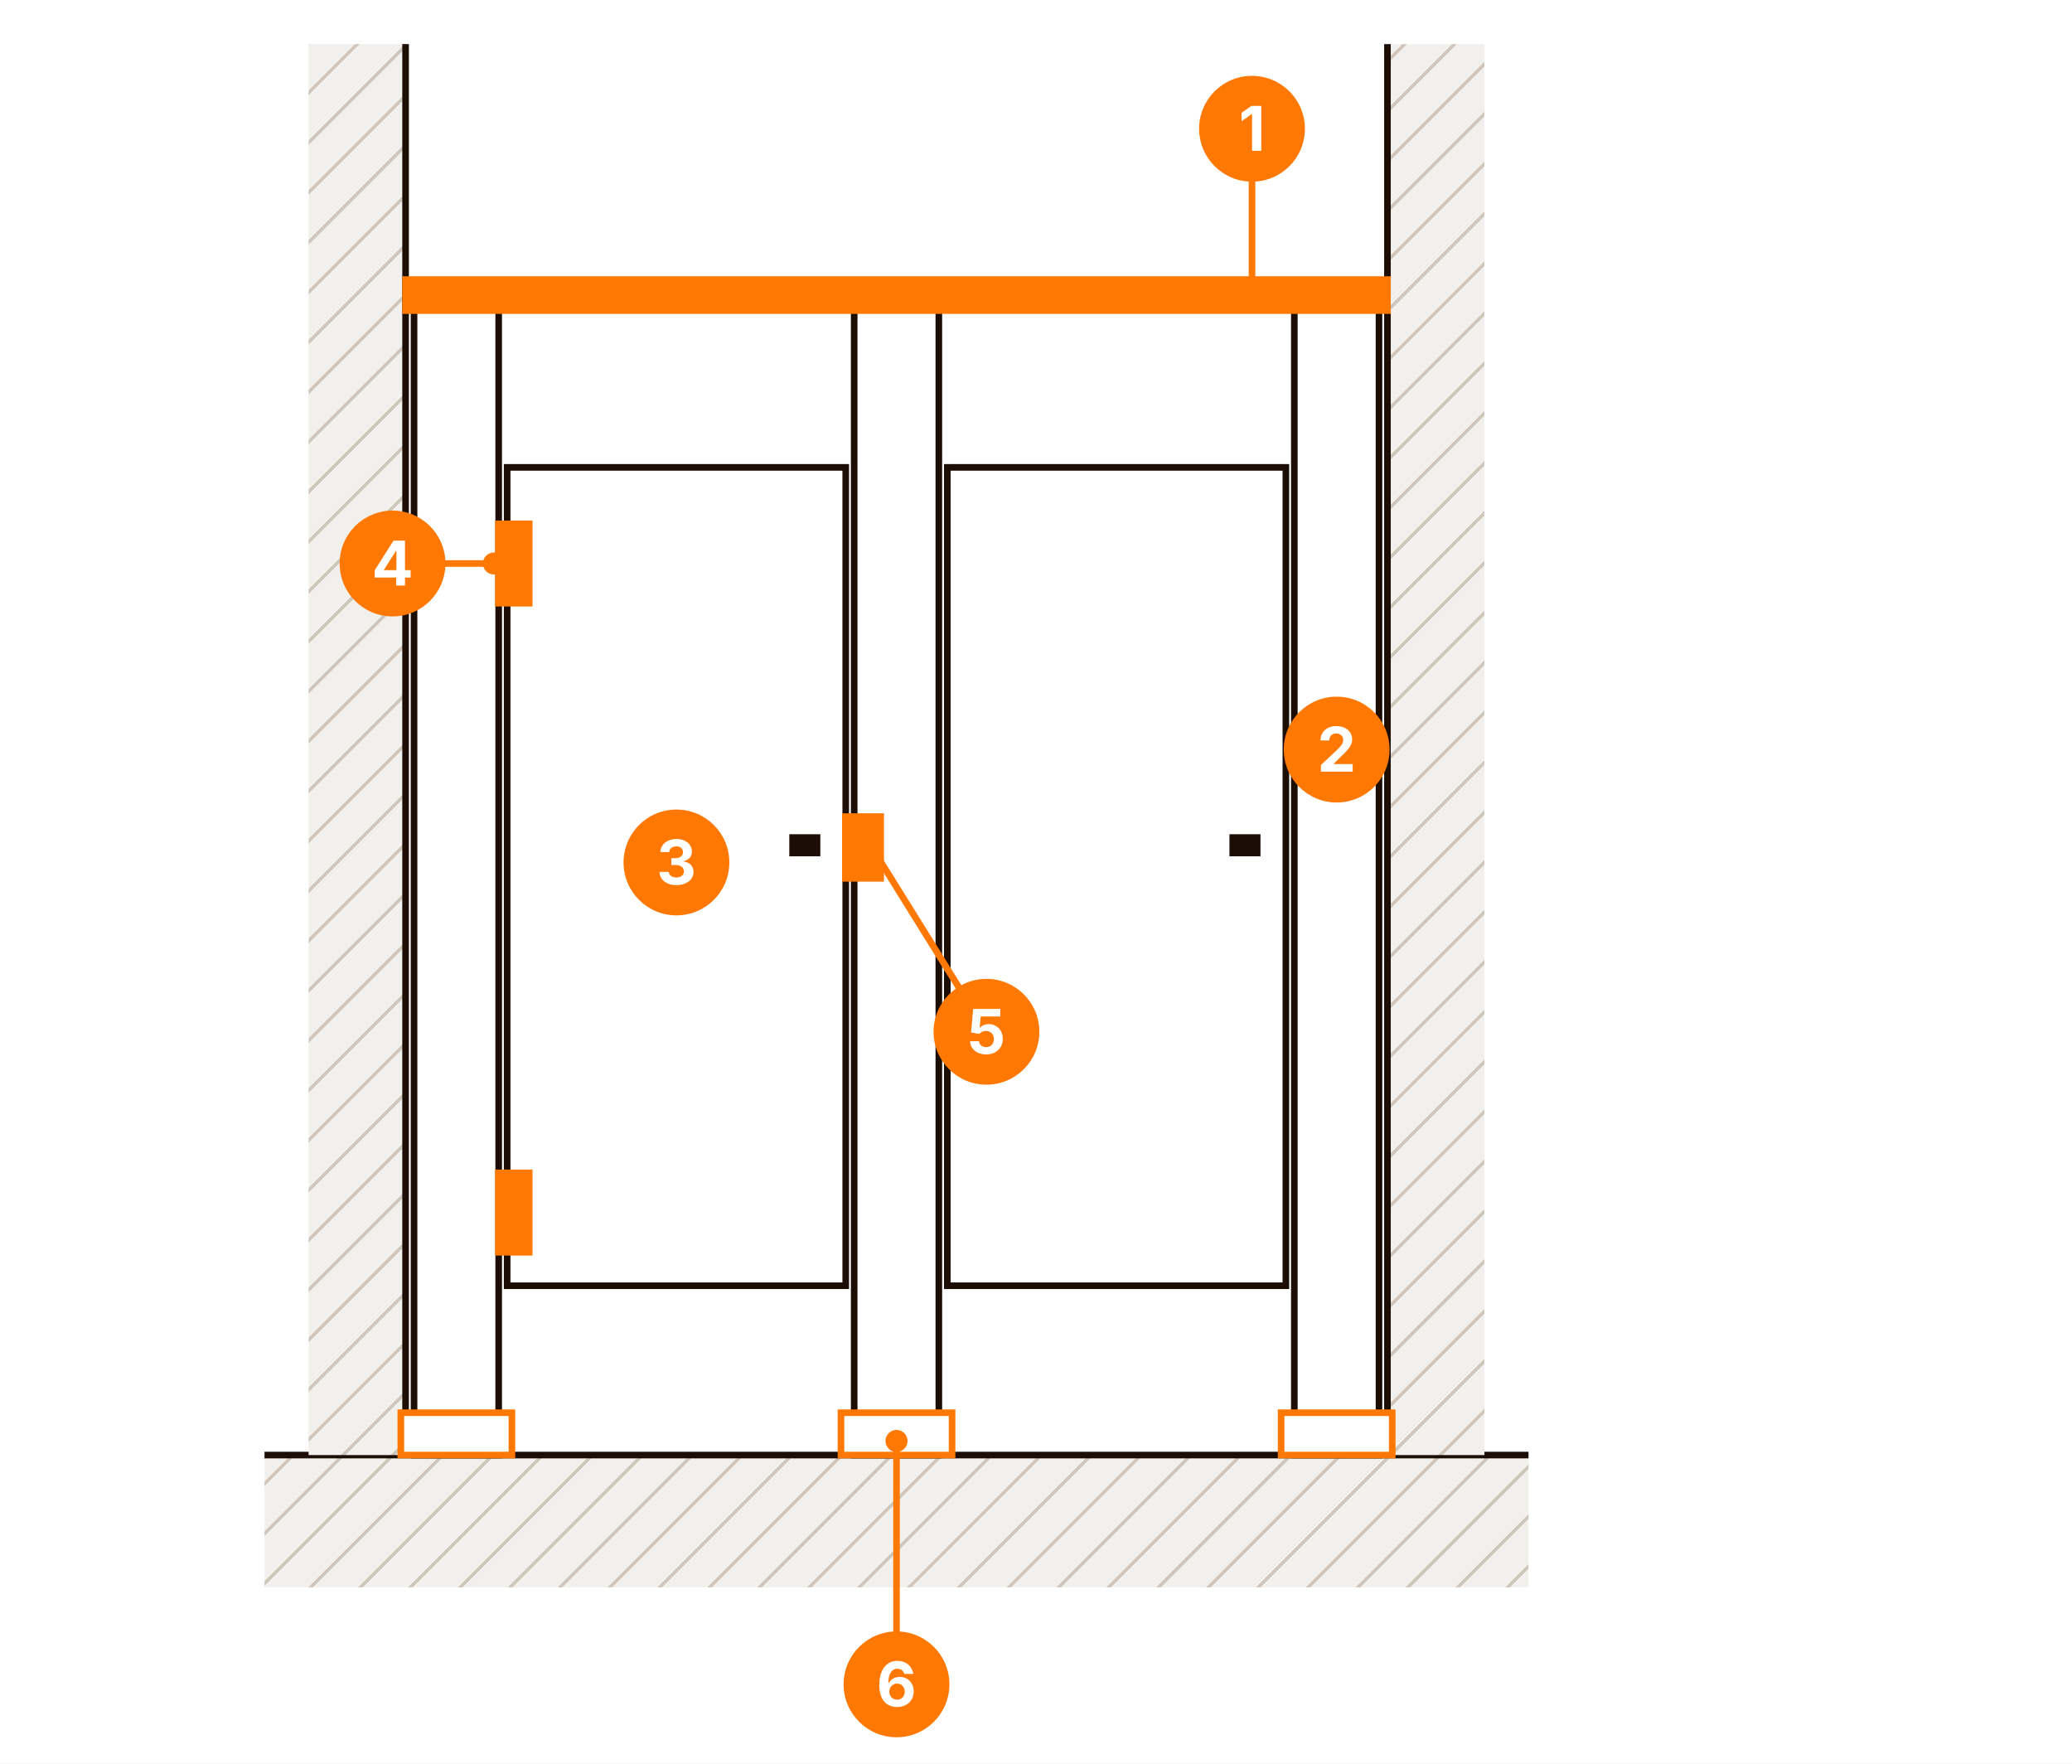
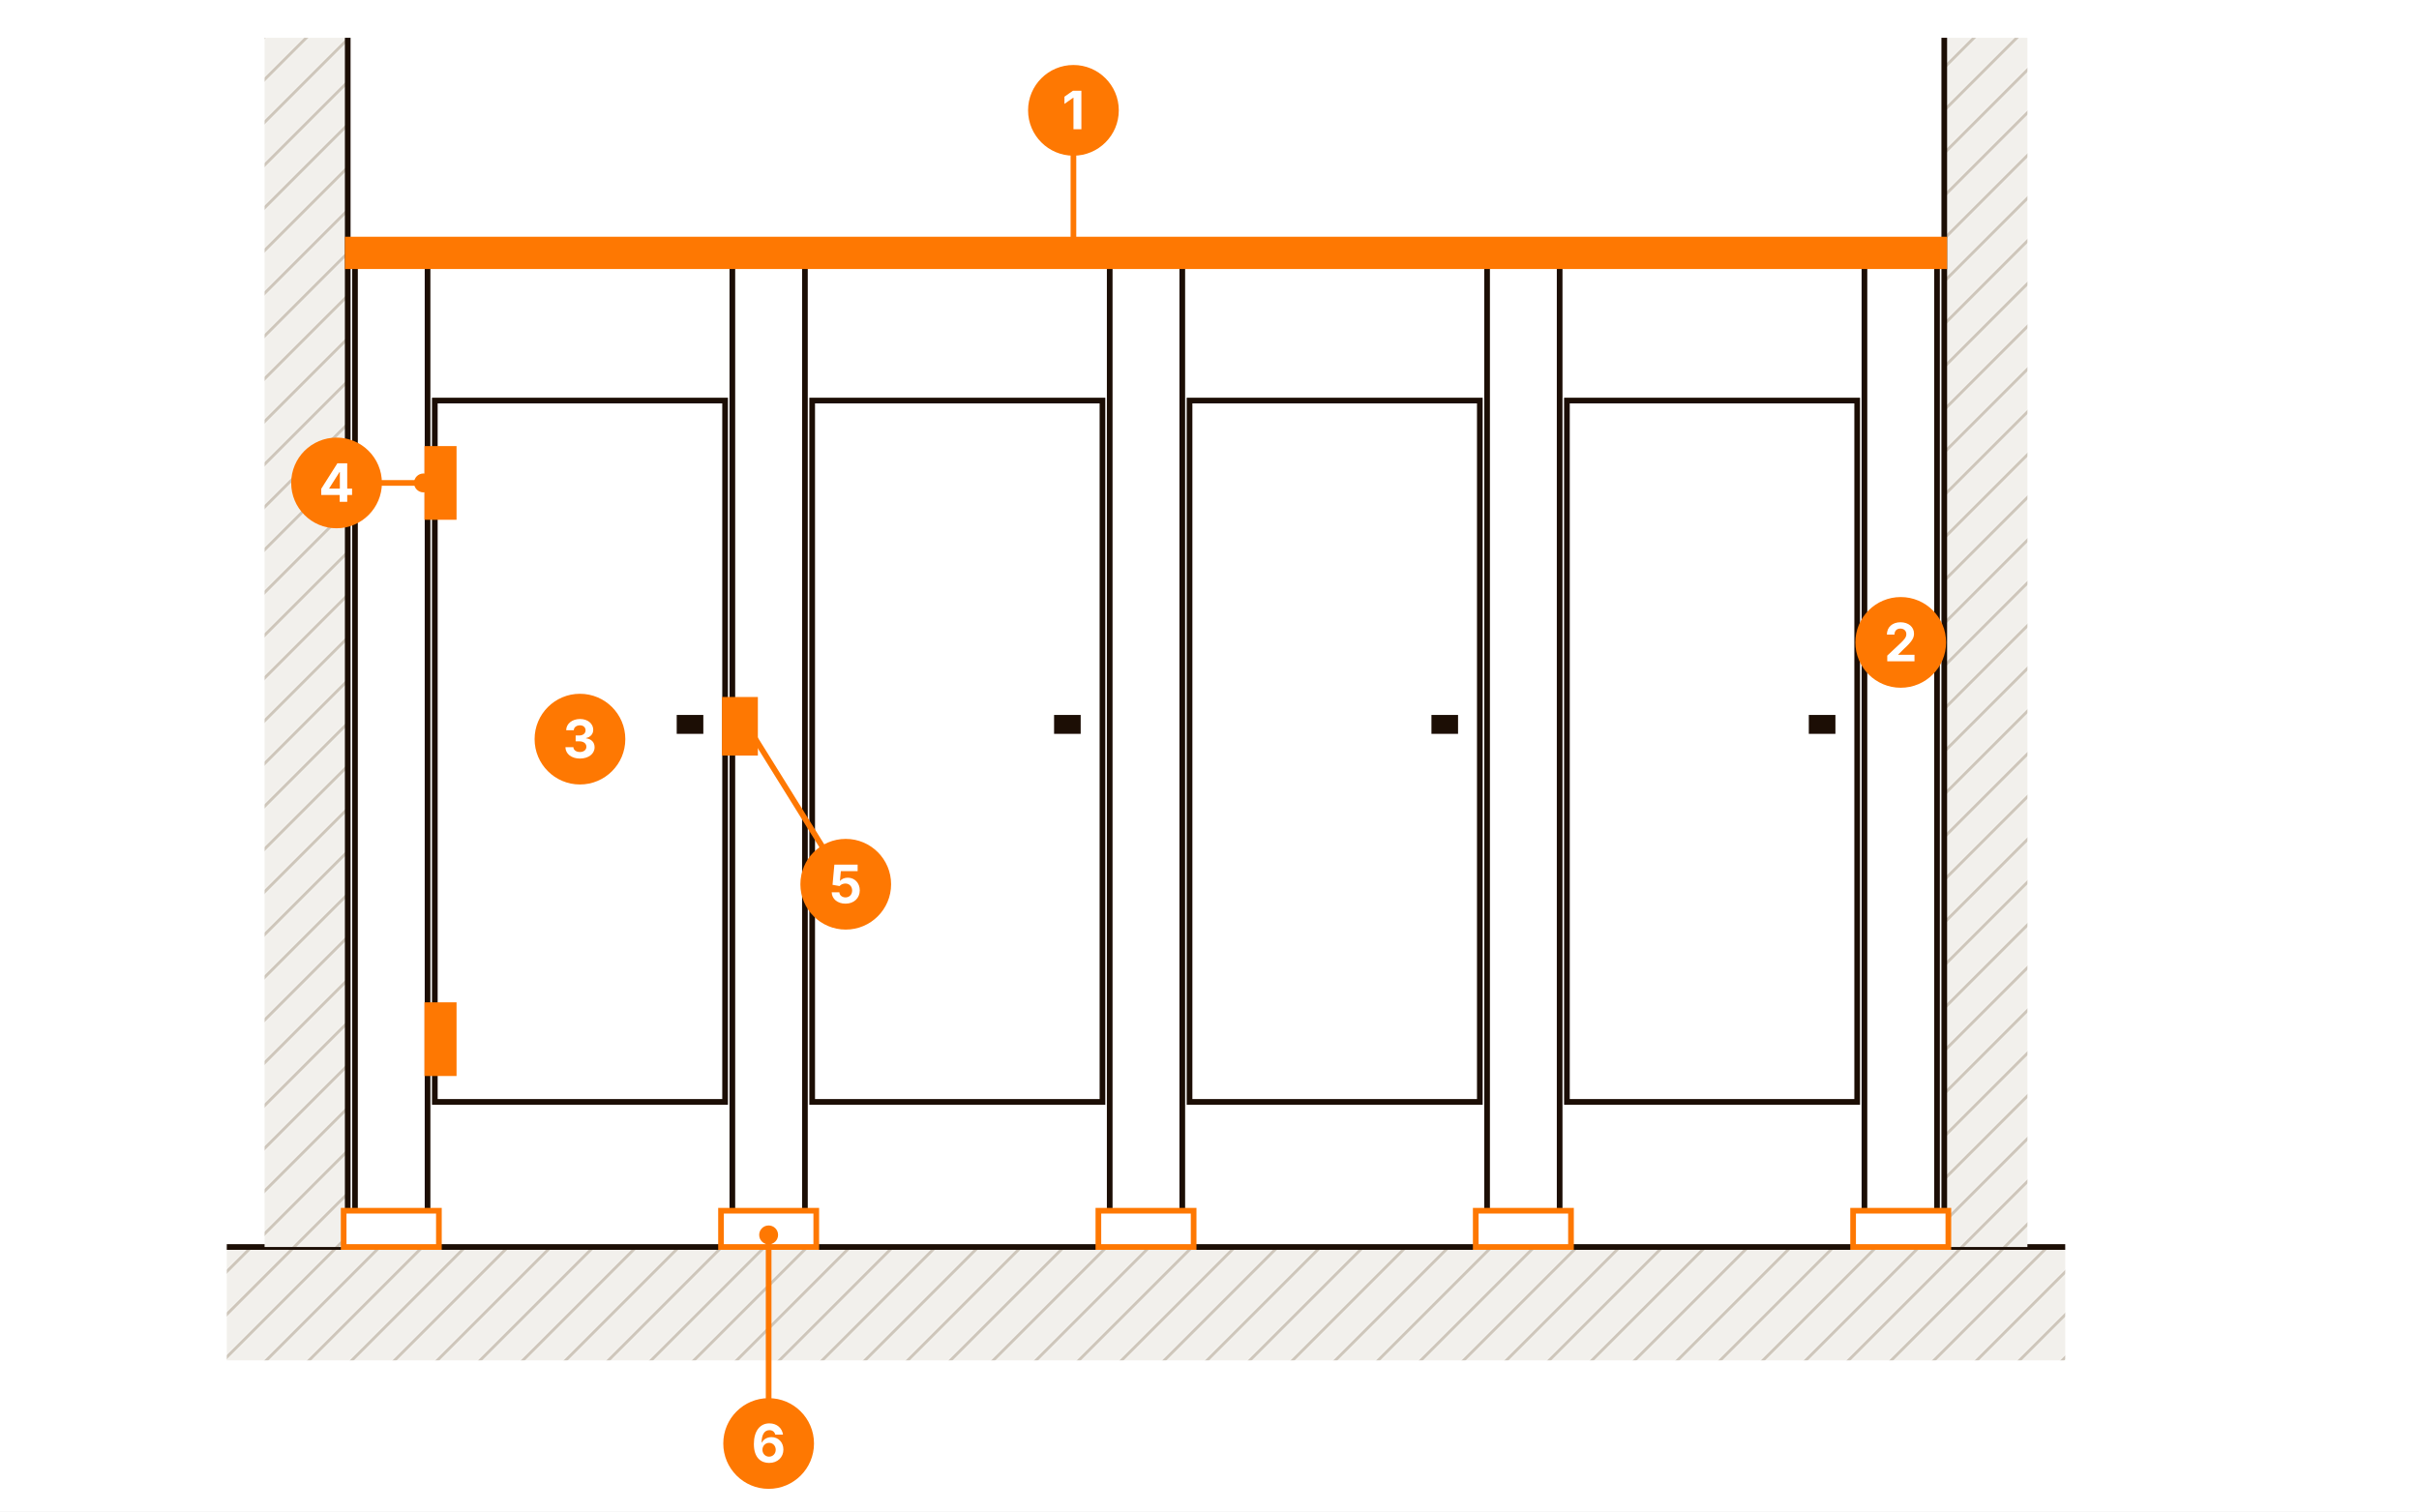
- <svg xmlns="http://www.w3.org/2000/svg" viewBox="0 0 470 400" width="470" height="400" role="img" aria-labelledby="t-partition-anatomy d-partition-anatomy" font-family="Inter, ui-sans-serif, system-ui, sans-serif">
+ <svg xmlns="http://www.w3.org/2000/svg" viewBox="0 0 640 400" width="640" height="400" role="img" aria-labelledby="t-partition-anatomy d-partition-anatomy" font-family="Inter, ui-sans-serif, system-ui, sans-serif">
  <defs>
    <pattern id="hatch-partition-anatomy" width="8" height="8" patternUnits="userSpaceOnUse" patternTransform="rotate(45)">
      <rect width="8" height="8" fill="#f2f0ec" />
      <line x1="0" y1="0" x2="0" y2="8" stroke="#cfc7bc" stroke-width="1.5" />
    </pattern>
    <marker id="tick-partition-anatomy" viewBox="0 0 10 10" refX="5" refY="5" markerWidth="8" markerHeight="8" orient="auto">
      <path d="M2 8 L8 2" stroke="#7a6a5e" stroke-width="1.5" />
    </marker>
  </defs>
-   <rect width="470" height="400" fill="#ffffff" />
-   <rect x="60" y="330" width="286.72" height="30" fill="url(#hatch-partition-anatomy)" stroke="none" stroke-width="1.5" />
-   <line x1="60" y1="330" x2="346.72" y2="330" stroke="#1c0e05" stroke-width="1.5" />
+   <rect width="640" height="400" fill="#ffffff" />
+   <rect x="60" y="330" width="486.4" height="30" fill="url(#hatch-partition-anatomy)" stroke="none" stroke-width="1.5" />
+   <line x1="60" y1="330" x2="546.4" y2="330" stroke="#1c0e05" stroke-width="1.5" />
  <rect x="70" y="10" width="22" height="320" fill="url(#hatch-partition-anatomy)" stroke="none" stroke-width="1.5" />
  <line x1="92" y1="10" x2="92" y2="330" stroke="#1c0e05" stroke-width="1.5" />
-   <rect x="314.72" y="10" width="22" height="320" fill="url(#hatch-partition-anatomy)" stroke="none" stroke-width="1.5" />
-   <line x1="314.72" y1="10" x2="314.72" y2="330" stroke="#1c0e05" stroke-width="1.5" />
+   <rect x="514.4" y="10" width="22" height="320" fill="url(#hatch-partition-anatomy)" stroke="none" stroke-width="1.5" />
+   <line x1="514.4" y1="10" x2="514.4" y2="330" stroke="#1c0e05" stroke-width="1.5" />
  <rect x="93.92" y="64.4" width="19.2" height="265.6" fill="#ffffff" stroke="#1c0e05" stroke-width="1.5" />
  <rect x="193.76" y="64.4" width="19.2" height="265.6" fill="#ffffff" stroke="#1c0e05" stroke-width="1.5" />
  <rect x="293.6" y="64.4" width="19.2" height="265.6" fill="#ffffff" stroke="#1c0e05" stroke-width="1.5" />
+   <rect x="393.44" y="64.4" width="19.2" height="265.6" fill="#ffffff" stroke="#1c0e05" stroke-width="1.5" />
+   <rect x="493.28" y="64.4" width="19.2" height="265.6" fill="#ffffff" stroke="#1c0e05" stroke-width="1.5" />
  <rect x="115.04" y="106" width="76.8" height="185.6" fill="#ffffff" stroke="#1c0e05" stroke-width="1.5" />
  <rect x="179.04" y="189.2" width="7.04" height="5" fill="#1c0e05" stroke="none" stroke-width="1.5" />
  <rect x="214.88" y="106" width="76.8" height="185.6" fill="#ffffff" stroke="#1c0e05" stroke-width="1.5" />
  <rect x="278.88" y="189.2" width="7.04" height="5" fill="#1c0e05" stroke="none" stroke-width="1.5" />
-   <rect x="92" y="63.4" width="222.72" height="7.04" fill="#fe7802" stroke="#fe7802" stroke-width="1.5" />
+   <rect x="314.72" y="106" width="76.8" height="185.6" fill="#ffffff" stroke="#1c0e05" stroke-width="1.5" />
+   <rect x="378.72" y="189.2" width="7.04" height="5" fill="#1c0e05" stroke="none" stroke-width="1.5" />
+   <rect x="414.56" y="106" width="76.8" height="185.6" fill="#ffffff" stroke="#1c0e05" stroke-width="1.5" />
+   <rect x="478.56" y="189.2" width="7.04" height="5" fill="#1c0e05" stroke="none" stroke-width="1.5" />
+   <rect x="92" y="63.4" width="422.4" height="7.04" fill="#fe7802" stroke="#fe7802" stroke-width="1.5" />
  <rect x="90.92" y="320.4" width="25.2" height="9.6" fill="#ffffff" stroke="#fe7802" stroke-width="1.5" />
  <rect x="190.76" y="320.4" width="25.2" height="9.6" fill="#ffffff" stroke="#fe7802" stroke-width="1.5" />
  <rect x="290.6" y="320.4" width="25.2" height="9.6" fill="#ffffff" stroke="#fe7802" stroke-width="1.5" />
+   <rect x="390.44" y="320.4" width="25.2" height="9.6" fill="#ffffff" stroke="#fe7802" stroke-width="1.5" />
+   <rect x="490.28" y="320.4" width="25.2" height="9.6" fill="#ffffff" stroke="#fe7802" stroke-width="1.5" />
  <rect x="113.04" y="118.8" width="7" height="18" fill="#fe7802" stroke="#fe7802" stroke-width="1.5" />
  <rect x="113.04" y="266" width="7" height="18" fill="#fe7802" stroke="#fe7802" stroke-width="1.5" />
  <rect x="191.76" y="185.2" width="8" height="14" fill="#fe7802" stroke="#fe7802" stroke-width="1.5" />
  <line x1="284" y1="29.2" x2="284" y2="66.4" stroke="#fe7802" stroke-width="1.5" />
  <circle cx="284" cy="66.4" r="2.5" fill="#fe7802" />
  <circle cx="284" cy="29.2" r="12" fill="#fe7802" />
  <text x="284" y="34.2" font-size="14" font-weight="700" fill="#fff" text-anchor="middle">1</text>
-   <circle cx="303.2" cy="170" r="12" fill="#fe7802" />
-   <text x="303.2" y="175" font-size="14" font-weight="700" fill="#fff" text-anchor="middle">2</text>
+   <circle cx="502.88" cy="170" r="12" fill="#fe7802" />
+   <text x="502.88" y="175" font-size="14" font-weight="700" fill="#fff" text-anchor="middle">2</text>
  <circle cx="153.44" cy="195.6" r="12" fill="#fe7802" />
  <text x="153.44" y="200.6" font-size="14" font-weight="700" fill="#fff" text-anchor="middle">3</text>
  <line x1="89.04" y1="127.8" x2="112.04" y2="127.8" stroke="#fe7802" stroke-width="1.5" />
  <circle cx="112.04" cy="127.8" r="2.5" fill="#fe7802" />
  <circle cx="89.04" cy="127.8" r="12" fill="#fe7802" />
  <text x="89.04" y="132.8" font-size="14" font-weight="700" fill="#fff" text-anchor="middle">4</text>
  <line x1="223.76" y1="234" x2="197.76" y2="192.2" stroke="#fe7802" stroke-width="1.5" />
  <circle cx="197.76" cy="192.2" r="2.5" fill="#fe7802" />
  <circle cx="223.76" cy="234" r="12" fill="#fe7802" />
  <text x="223.76" y="239" font-size="14" font-weight="700" fill="#fff" text-anchor="middle">5</text>
  <line x1="203.36" y1="382" x2="203.36" y2="326.8" stroke="#fe7802" stroke-width="1.5" />
  <circle cx="203.36" cy="326.8" r="2.5" fill="#fe7802" />
  <circle cx="203.36" cy="382" r="12" fill="#fe7802" />
  <text x="203.36" y="387" font-size="14" font-weight="700" fill="#fff" text-anchor="middle">6</text>
</svg>
